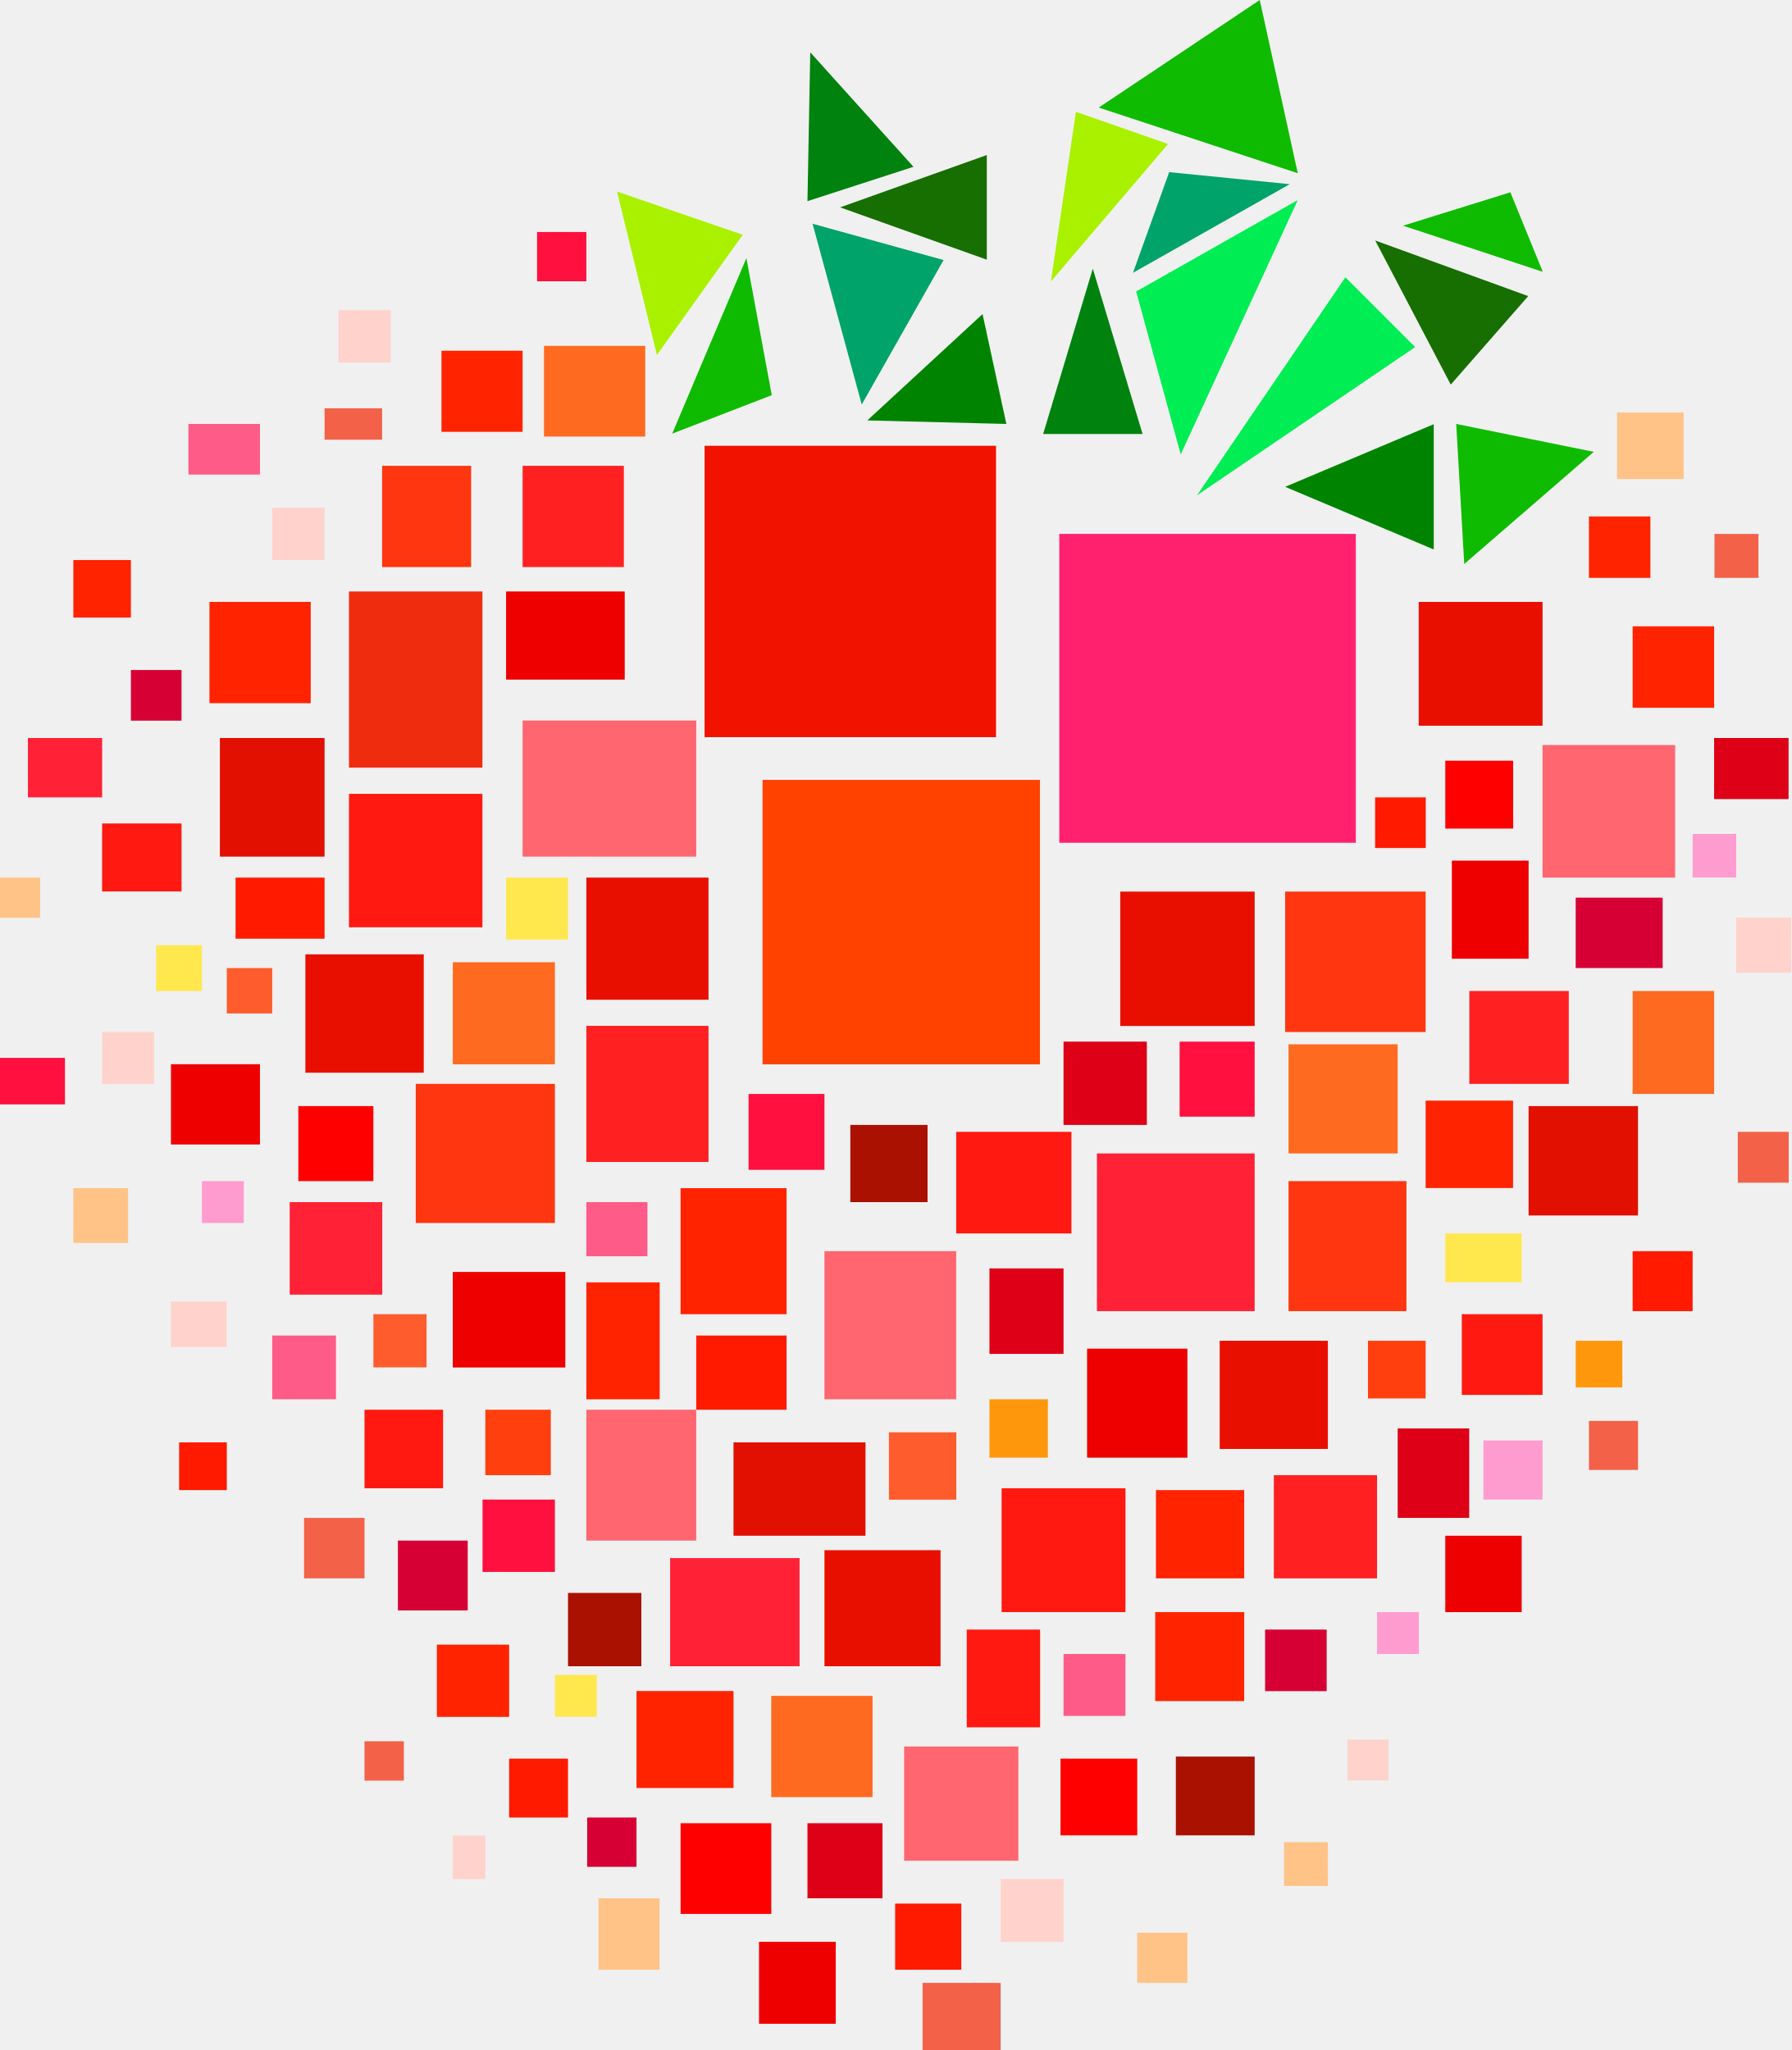
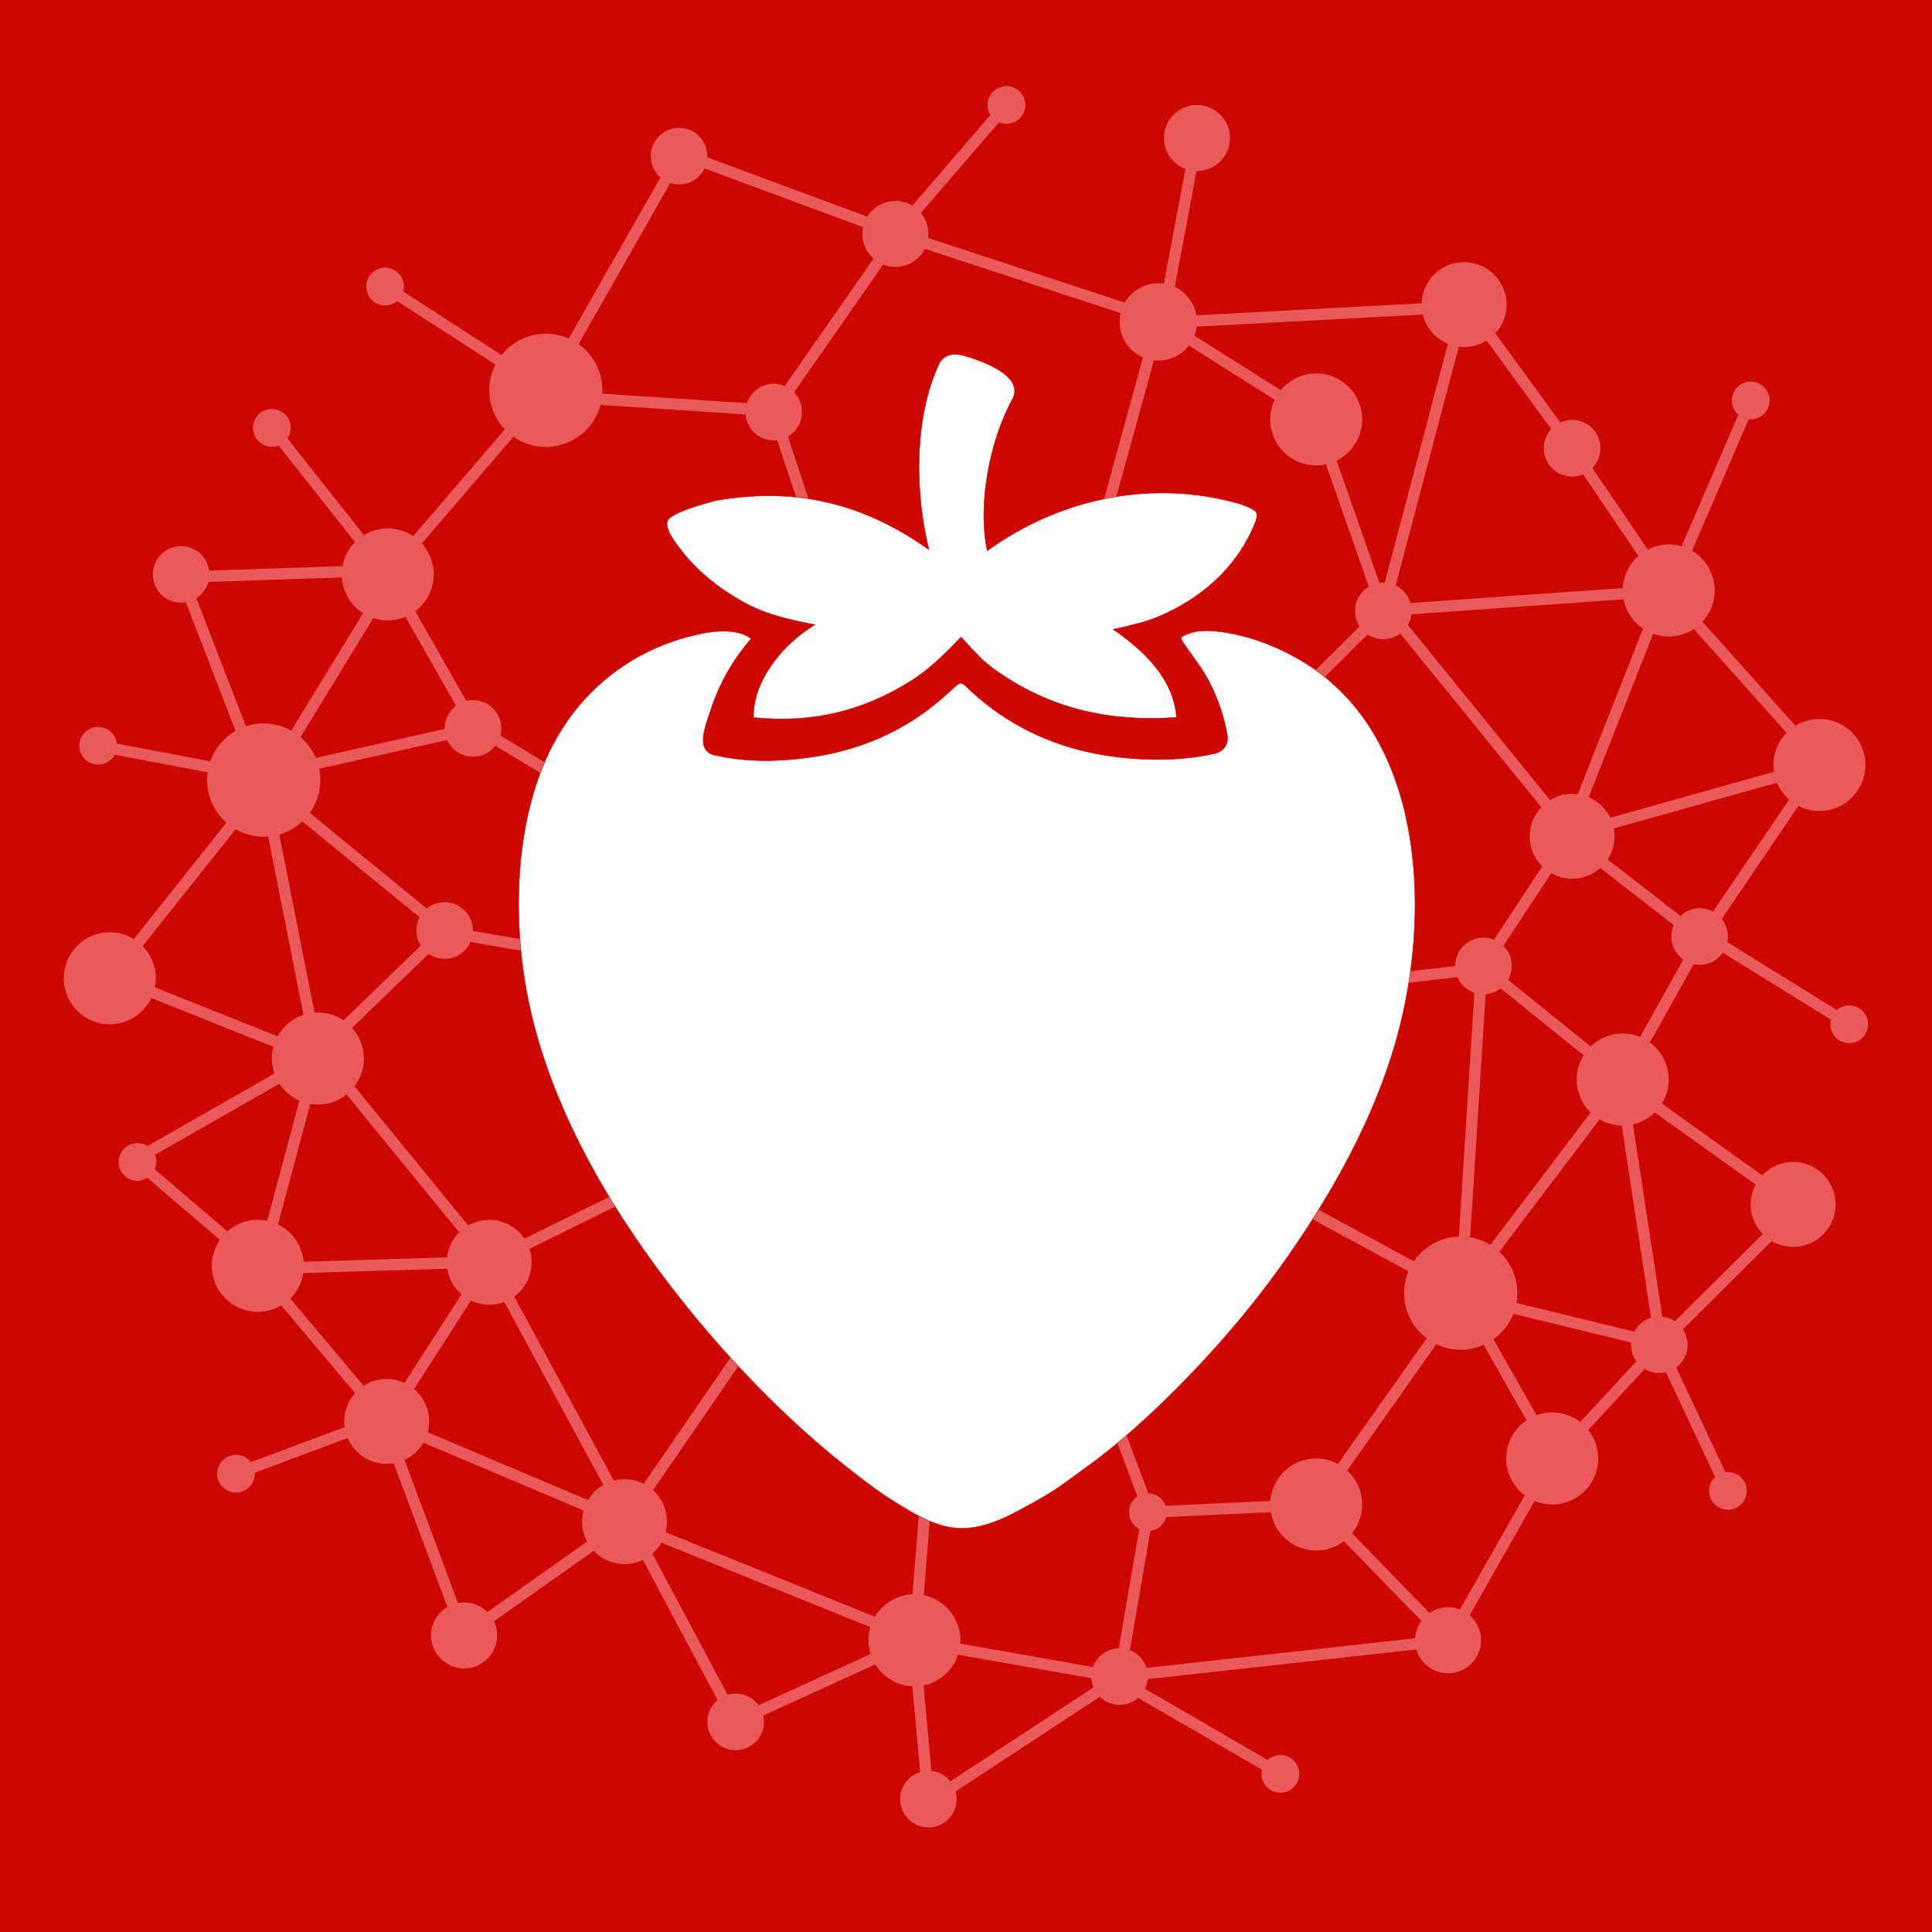
- <svg xmlns="http://www.w3.org/2000/svg" viewBox="0 0 147.52 168.86">
+ <svg xmlns="http://www.w3.org/2000/svg" viewBox="0 0 1024 1024">
  <defs>
    <style>
-       .cls-1 {
-         fill: #00a369;
+       .cls-1, .cls-2 {
+         fill: #cc0702;
      }

-       .cls-2 {
-         fill: #166f00;
+       .cls-1, .cls-3, .cls-4 {
+         stroke-miterlimit: 10;
+       }
+ 
+       .cls-1, .cls-4 {
+         stroke: #cc0702;
+         stroke-width: .25px;
+       }
+ 
+       .cls-5 {
+         fill: #ea5a5a;
      }

      .cls-3 {
-         fill: #d70034;
+         fill: none;
+         stroke: #ea5a5a;
+         stroke-width: 6px;
      }

      .cls-4 {
-         fill: #e90f00;
-       }
- 
-       .cls-5 {
-         fill: #00ee53;
-       }
- 
-       .cls-6 {
-         fill: #ff6670;
-       }
- 
-       .cls-7 {
-         fill: #f02c0e;
-       }
- 
-       .cls-8 {
-         fill: #e11000;
-       }
- 
-       .cls-9 {
-         fill: #ff1a00;
-       }
- 
-       .cls-10 {
-         fill: #ff2121;
-       }
- 
-       .cls-11 {
-         fill: red;
-       }
- 
-       .cls-12 {
-         fill: #ffe74e;
-       }
- 
-       .cls-13 {
-         fill: #ff103e;
-       }
- 
-       .cls-14 {
-         fill: #f11200;
-       }
- 
-       .cls-15 {
-         fill: #ff216e;
-       }
- 
-       .cls-16 {
-         fill: #ff1910;
-       }
- 
-       .cls-17 {
-         fill: #ffd2cc;
-       }
- 
-       .cls-18 {
-         fill: #00820e;
-       }
- 
-       .cls-19 {
-         fill: #ff3f0d;
-       }
- 
-       .cls-20 {
-         fill: #f36149;
-       }
- 
-       .cls-21 {
-         fill: #aaf100;
-       }
- 
-       .cls-22 {
-         fill: #ff9ccf;
-       }
- 
-       .cls-23 {
-         fill: #ff3610;
-       }
- 
-       .cls-24 {
-         fill: #dd0016;
-       }
- 
-       .cls-25 {
-         fill: #ff5c2d;
-       }
- 
-       .cls-26 {
-         fill: #008400;
-       }
- 
-       .cls-27 {
-         fill: #ff6a21;
-       }
- 
-       .cls-28 {
-         fill: #a10;
-       }
- 
-       .cls-29 {
-         fill: #ff970d;
-       }
- 
-       .cls-30 {
-         fill: #ff2300;
-       }
- 
-       .cls-31 {
-         fill: #ff4200;
-       }
- 
-       .cls-32 {
-         fill: #ffc388;
-       }
- 
-       .cls-33 {
-         fill: #ff5b88;
-       }
- 
-       .cls-34 {
-         fill: #0fbb00;
-       }
- 
-       .cls-35 {
-         fill: #e00;
-       }
- 
-       .cls-36 {
-         fill: #ff2135;
+         fill: #fff;
      }
    </style>
  </defs>
-   <g id="_レイヤー_1" data-name="レイヤー 1">
-     <rect class="cls-17" x="22.42" y="41.82" width="4.31" height="4.31" />
-     <rect class="cls-20" x="26.73" y="33.63" width="4.74" height="2.59" />
-     <rect class="cls-33" x="15.52" y="34.92" width="5.89" height="4.17" />
-     <rect class="cls-30" x="6.04" y="46.13" width="4.74" height="4.74" />
-     <rect class="cls-3" x="10.78" y="55.19" width="4.17" height="4.17" />
-     <rect class="cls-36" x="2.3" y="60.79" width="6.11" height="4.89" />
-     <rect class="cls-16" x="8.41" y="67.83" width="6.54" height="5.6" />
-     <rect class="cls-9" x="19.4" y="72.29" width="7.33" height="5.03" />
-     <rect class="cls-12" x="12.86" y="77.86" width="3.77" height="3.77" />
-     <rect class="cls-25" x="18.68" y="79.74" width="3.74" height="3.74" />
-     <rect class="cls-35" x="14.08" y="87.66" width="7.33" height="6.61" />
-     <rect class="cls-11" x="24.57" y="91.11" width="6.18" height="6.18" />
-     <rect class="cls-32" y="72.29" width="3.31" height="3.31" />
-     <rect class="cls-17" x="8.41" y="85.01" width="4.28" height="4.28" />
-     <rect class="cls-13" y="87.14" width="5.35" height="3.83" />
-     <rect class="cls-32" x="6.04" y="97.87" width="4.51" height="4.51" />
-     <rect class="cls-22" x="16.63" y="97.29" width="3.45" height="3.45" />
-     <rect class="cls-36" x="23.86" y="99.02" width="7.62" height="7.62" />
-     <rect class="cls-17" x="14.08" y="107.21" width="4.59" height="3.74" />
-     <rect class="cls-33" x="22.42" y="110.01" width="5.25" height="5.25" />
-     <rect class="cls-25" x="30.75" y="108.25" width="4.38" height="4.38" />
-     <rect class="cls-35" x="37.29" y="104.77" width="9.27" height="7.87" />
-     <rect class="cls-13" x="61.65" y="90.11" width="6.25" height="6.25" />
-     <rect class="cls-33" x="48.29" y="99.02" width="5.03" height="4.46" />
-     <rect class="cls-30" x="56.05" y="97.87" width="8.73" height="10.38" />
-     <rect class="cls-30" x="48.29" y="105.63" width="6.04" height="9.63" />
-     <rect class="cls-28" x="70.03" y="92.66" width="6.36" height="6.36" />
-     <rect class="cls-6" x="67.9" y="103.06" width="10.85" height="12.2" />
-     <rect class="cls-9" x="57.34" y="110.01" width="7.44" height="6.11" />
-     <rect class="cls-6" x="48.29" y="116.12" width="9.05" height="10.78" />
-     <rect class="cls-19" x="39.97" y="116.12" width="5.39" height="5.39" />
-     <rect class="cls-16" x="30.02" y="116.12" width="6.47" height="6.47" />
-     <rect class="cls-13" x="39.74" y="123.52" width="5.96" height="5.96" />
-     <rect class="cls-9" x="14.75" y="118.81" width="3.93" height="3.93" />
-     <rect class="cls-20" x="25.04" y="125.03" width="4.98" height="4.98" />
-     <rect class="cls-3" x="32.77" y="126.9" width="5.75" height="5.75" />
-     <rect class="cls-30" x="35.98" y="135.47" width="5.95" height="5.95" />
-     <rect class="cls-28" x="46.78" y="131.21" width="6.04" height="6.04" />
-     <rect class="cls-9" x="41.93" y="144.86" width="4.85" height="4.85" />
-     <rect class="cls-12" x="45.7" y="137.96" width="3.45" height="3.45" />
-     <rect class="cls-20" x="30.02" y="143.43" width="3.24" height="3.24" />
-     <rect class="cls-17" x="37.29" y="151.19" width="2.68" height="3.59" />
-     <rect class="cls-30" x="52.42" y="139.29" width="7.99" height="7.99" />
-     <rect class="cls-3" x="48.36" y="149.71" width="4.06" height="4.06" />
-     <rect class="cls-32" x="49.29" y="156.36" width="5.03" height="5.89" />
-     <rect class="cls-8" x="60.41" y="118.81" width="10.87" height="7.69" />
-     <rect class="cls-25" x="73.21" y="117.98" width="5.55" height="5.55" />
-     <rect class="cls-4" x="67.9" y="127.69" width="9.56" height="9.56" />
-     <rect class="cls-36" x="55.19" y="128.34" width="10.66" height="8.91" />
-     <rect class="cls-27" x="63.52" y="139.69" width="8.34" height="8.34" />
-     <rect class="cls-11" x="56.05" y="150.18" width="7.47" height="7.47" />
-     <rect class="cls-24" x="66.5" y="150.18" width="6.18" height="6.18" />
-     <rect class="cls-35" x="62.51" y="159.95" width="6.32" height="6.75" />
-     <rect class="cls-16" x="82.49" y="122.59" width="10.2" height="10.2" />
-     <rect class="cls-16" x="79.62" y="134.23" width="6.04" height="8.05" />
-     <rect class="cls-6" x="74.46" y="143.86" width="9.41" height="9.41" />
-     <rect class="cls-9" x="73.72" y="156.8" width="5.45" height="5.45" />
-     <rect class="cls-17" x="82.42" y="154.78" width="5.17" height="5.17" />
-     <rect class="cls-20" x="75.98" y="163.33" width="6.43" height="5.53" />
-     <rect class="cls-16" x="78.75" y="93.23" width="9.49" height="8.37" />
-     <rect class="cls-24" x="81.49" y="104.48" width="6.1" height="7.04" />
-     <rect class="cls-36" x="90.34" y="95.01" width="12.99" height="12.99" />
-     <rect class="cls-24" x="87.59" y="85.8" width="6.86" height="6.86" />
-     <rect class="cls-13" x="97.15" y="85.8" width="6.18" height="6.18" />
-     <rect class="cls-27" x="106.12" y="86.02" width="8.99" height="8.99" />
-     <rect class="cls-23" x="106.12" y="97.29" width="9.71" height="10.71" />
-     <rect class="cls-29" x="81.49" y="115.26" width="4.81" height="4.81" />
-     <rect class="cls-35" x="89.53" y="111.09" width="8.26" height="8.98" />
-     <rect class="cls-4" x="100.45" y="110.44" width="8.91" height="8.91" />
-     <rect class="cls-30" x="95.2" y="122.74" width="7.27" height="7.27" />
-     <rect class="cls-33" x="87.59" y="136.24" width="5.1" height="5.1" />
-     <rect class="cls-30" x="95.14" y="132.79" width="7.33" height="7.33" />
-     <rect class="cls-11" x="87.34" y="144.86" width="6.32" height="6.32" />
-     <rect class="cls-32" x="93.66" y="159.2" width="4.13" height="4.13" />
-     <rect class="cls-28" x="96.84" y="144.69" width="6.49" height="6.49" />
-     <rect class="cls-32" x="105.75" y="151.74" width="3.61" height="3.61" />
-     <rect class="cls-3" x="104.19" y="134.23" width="5.07" height="5.07" />
-     <rect class="cls-17" x="110.98" y="143.29" width="3.37" height="3.37" />
-     <rect class="cls-10" x="104.91" y="121.51" width="8.5" height="8.5" />
-     <rect class="cls-22" x="113.41" y="132.79" width="3.45" height="3.45" />
-     <rect class="cls-19" x="112.66" y="110.44" width="4.75" height="4.75" />
-     <rect class="cls-24" x="115.11" y="117.66" width="5.89" height="7.37" />
-     <rect class="cls-35" x="119.03" y="126.5" width="6.29" height="6.29" />
-     <rect class="cls-6" x="127.04" y="61.37" width="10.92" height="10.92" />
-     <rect class="cls-11" x="119.03" y="62.66" width="5.59" height="5.59" />
-     <rect class="cls-35" x="119.57" y="70.89" width="6.32" height="8.08" />
-     <rect class="cls-10" x="121.01" y="81.63" width="8.19" height="7.65" />
-     <rect class="cls-30" x="117.41" y="90.66" width="7.2" height="7.2" />
-     <rect class="cls-12" x="119.03" y="101.6" width="6.29" height="4.02" />
-     <rect class="cls-16" x="120.39" y="108.25" width="6.65" height="6.65" />
-     <rect class="cls-22" x="122.17" y="118.65" width="4.87" height="4.87" />
-     <rect class="cls-8" x="125.89" y="91.11" width="9.01" height="9.01" />
-     <rect class="cls-29" x="129.77" y="110.44" width="3.84" height="3.84" />
-     <rect class="cls-20" x="130.86" y="117.04" width="4.04" height="4.04" />
-     <rect class="cls-9" x="134.46" y="103.06" width="4.94" height="4.94" />
-     <rect class="cls-30" x="130.86" y="42.54" width="5.06" height="5.06" />
-     <rect class="cls-30" x="134.46" y="51.59" width="6.71" height="6.71" />
-     <rect class="cls-9" x="113.25" y="65.68" width="4.17" height="4.17" />
-     <rect class="cls-24" x="141.17" y="60.79" width="6.13" height="5.03" />
-     <rect class="cls-22" x="139.4" y="68.69" width="3.59" height="3.59" />
-     <rect class="cls-3" x="129.77" y="73.94" width="7.16" height="5.8" />
-     <rect class="cls-27" x="134.46" y="81.63" width="6.71" height="8.48" />
-     <rect class="cls-17" x="142.99" y="75.59" width="4.53" height="4.53" />
-     <rect class="cls-20" x="143.12" y="93.23" width="4.19" height="4.19" />
-     <rect class="cls-32" x="133.18" y="33.98" width="5.48" height="5.48" />
-     <rect class="cls-20" x="141.2" y="43.98" width="3.62" height="3.62" />
-     <rect class="cls-13" x="44.23" y="19.11" width="4.06" height="4.06" />
-     <rect class="cls-17" x="27.87" y="25.55" width="4.31" height="4.31" />
-     <rect class="cls-31" x="62.8" y="64.24" width="22.85" height="23.43" />
-     <rect class="cls-15" x="87.24" y="43.98" width="24.42" height="25.44" />
-     <rect class="cls-14" x="58.03" y="36.72" width="24" height="24" />
-     <polygon class="cls-34" points="103.75 0 90.49 8.86 106.88 14.27 103.75 0" />
-     <polygon class="cls-18" points="66.5 16.57 66.73 4.31 75.23 13.74 66.5 16.57" />
-     <polygon class="cls-21" points="54.1 29.24 50.82 15.78 61.17 19.34 54.1 29.24" />
-     <polygon class="cls-2" points="113.26 19.81 119.48 31.68 125.86 24.39 113.26 19.81" />
-     <polygon class="cls-34" points="119.93 34.92 131.26 37.22 120.59 46.46 119.93 34.92" />
-     <polygon class="cls-21" points="86.55 23.18 88.61 9.21 96.2 11.86 86.55 23.18" />
-     <polygon class="cls-34" points="63.56 32.55 55.36 35.72 61.47 21.26 63.56 32.55" />
-     <polygon class="cls-26" points="71.43 34.63 80.92 25.87 82.88 34.92 71.43 34.63" />
-     <polygon class="cls-1" points="77.71 21.42 66.92 18.43 70.97 33.32 77.71 21.42" />
-     <polygon class="cls-26" points="105.84 40.1 118.08 45.26 118.08 34.94 105.84 40.1" />
-     <polygon class="cls-5" points="98.58 40.8 110.8 22.84 116.55 28.59 98.58 40.8" />
-     <polygon class="cls-5" points="93.57 24.01 106.88 16.48 97.24 37.43 93.57 24.01" />
-     <polygon class="cls-2" points="69.19 17.08 81.27 12.77 81.27 21.39 69.19 17.08" />
-     <polygon class="cls-1" points="96.29 14.18 106.22 15.17 93.31 22.47 96.29 14.18" />
-     <polygon class="cls-18" points="90 22.13 94.1 35.75 85.91 35.75 90 22.13" />
-     <polygon class="cls-34" points="124.39 15.84 127.06 22.39 115.55 18.59 124.39 15.84" />
+   <g id="_レイヤー_3" data-name="レイヤー 3">
+     <rect class="cls-2" x="0" width="1024" height="1024" />
+     <line class="cls-3" x1="785" y1="517.66" x2="774.21" y2="687.09" />
+   </g>
+   <g id="_レイヤー_4" data-name="レイヤー 4">
+     <g id="_レイヤー_6" data-name="レイヤー 6">
+       <line class="cls-3" x1="205.51" y1="304.45" x2="289.3" y2="206.88" />
+       <line class="cls-3" x1="141.83" y1="413.46" x2="208.53" y2="304.45" />
+       <line class="cls-3" x1="58.17" y1="518.49" x2="141.83" y2="413.46" />
+       <line class="cls-3" x1="52.03" y1="395.29" x2="137.38" y2="411.5" />
+       <line class="cls-3" x1="168.48" y1="561.03" x2="139.77" y2="416.05" />
+       <line class="cls-3" x1="235.68" y1="493.19" x2="139.59" y2="414.57" />
+       <line class="cls-3" x1="168.48" y1="561.03" x2="62.03" y2="518.49" />
+       <line class="cls-3" x1="261.77" y1="670.92" x2="169.77" y2="558.37" />
+       <line class="cls-3" x1="168.18" y1="559.48" x2="71.57" y2="614.65" />
+       <line class="cls-3" x1="135.04" y1="669.04" x2="72.86" y2="615.87" />
+       <line class="cls-3" x1="259.3" y1="668.74" x2="137.96" y2="672.44" />
+       <line class="cls-3" x1="137.96" y1="672.44" x2="168.18" y2="559.48" />
+       <line class="cls-3" x1="331" y1="806.51" x2="204.97" y2="753.18" />
+       <line class="cls-3" x1="202.71" y1="751.04" x2="136.66" y2="672.44" />
+       <line class="cls-3" x1="259.3" y1="668.74" x2="204.97" y2="753.18" />
+       <line class="cls-3" x1="512.44" y1="542.88" x2="331" y2="806.51" />
+       <line class="cls-3" x1="259.3" y1="669.04" x2="331" y2="801.49" />
+       <line class="cls-3" x1="202.71" y1="751.04" x2="245.97" y2="866.82" />
+       <line class="cls-3" x1="203.05" y1="751.96" x2="128.43" y2="779.85" />
+       <line class="cls-3" x1="332.77" y1="805.51" x2="245.97" y2="866.82" />
+       <line class="cls-3" x1="332.77" y1="805.51" x2="389.92" y2="912.64" />
+       <line class="cls-3" x1="96" y1="304.45" x2="137.38" y2="411.5" />
+       <line class="cls-3" x1="250.68" y1="386.07" x2="137.38" y2="411.5" />
+       <line class="cls-3" x1="205.51" y1="302.23" x2="96.57" y2="305.91" />
+       <line class="cls-3" x1="205.51" y1="304.45" x2="144.09" y2="226.79" />
+       <line class="cls-3" x1="733.17" y1="323.81" x2="512.44" y2="542.88" />
+       <line class="cls-3" x1="512" y1="541.22" x2="236.8" y2="494.1" />
+       <line class="cls-3" x1="235.68" y1="493.19" x2="168.18" y2="558.37" />
+       <line class="cls-3" x1="510.78" y1="545.3" x2="259.3" y2="669.04" />
+       <line class="cls-3" x1="475.76" y1="123.99" x2="409.94" y2="218.4" />
+       <line class="cls-3" x1="411.09" y1="217.72" x2="289.3" y2="209.68" />
+       <line class="cls-3" x1="204.11" y1="151.88" x2="289.3" y2="206.88" />
+       <line class="cls-3" x1="252" y1="386.07" x2="205.51" y2="304.45" />
+       <line class="cls-3" x1="359.92" y1="82.77" x2="289.14" y2="207.07" />
+       <line class="cls-3" x1="362.92" y1="82.18" x2="475.76" y2="123.99" />
+       <line class="cls-3" x1="533.44" y1="55.65" x2="474.58" y2="123.99" />
+       <line class="cls-3" x1="475.76" y1="123.99" x2="613.92" y2="169.37" />
+       <line class="cls-3" x1="964.33" y1="403.4" x2="885.84" y2="315.54" />
+       <line class="cls-3" x1="776" y1="161.44" x2="733.17" y2="323.44" />
+       <line class="cls-3" x1="634.42" y1="73.15" x2="616.14" y2="170.64" />
+       <line class="cls-3" x1="613.92" y1="171.2" x2="776" y2="162.54" />
+       <line class="cls-3" x1="833.27" y1="237.57" x2="778.55" y2="162.54" />
+       <line class="cls-3" x1="884.45" y1="312.96" x2="736.02" y2="323.44" />
+       <line class="cls-3" x1="697.62" y1="222.31" x2="733.17" y2="323.8" />
+       <line class="cls-3" x1="927.9" y1="212.24" x2="884.45" y2="312.96" />
+       <line class="cls-3" x1="833.27" y1="237.57" x2="884.45" y2="312.96" />
+       <line class="cls-3" x1="736.02" y1="323.44" x2="833.27" y2="443.26" />
+       <line class="cls-3" x1="882.05" y1="312.96" x2="831.5" y2="441.08" />
+       <line class="cls-3" x1="831.5" y1="443.26" x2="786.26" y2="512" />
+       <line class="cls-3" x1="860.06" y1="572.17" x2="784.65" y2="511.39" />
+       <line class="cls-3" x1="774.21" y1="685.37" x2="515.5" y2="545.3" />
+       <line class="cls-3" x1="697.62" y1="797.41" x2="608.42" y2="801.49" />
+       <line class="cls-3" x1="776.77" y1="685.37" x2="697.62" y2="797.41" />
+       <line class="cls-3" x1="593.42" y1="888.59" x2="608.42" y2="801.49" />
+       <line class="cls-3" x1="767.5" y1="869.38" x2="697.62" y2="797.41" />
+       <line class="cls-3" x1="767.5" y1="869.38" x2="593.42" y2="888.59" />
+       <line class="cls-3" x1="484.66" y1="869.38" x2="389.92" y2="912.64" />
+       <line class="cls-3" x1="590.52" y1="888.59" x2="486.49" y2="870.22" />
+       <line class="cls-3" x1="492.08" y1="953.56" x2="484.66" y2="873.59" />
+       <line class="cls-3" x1="593.85" y1="888.59" x2="492.08" y2="955.33" />
+       <line class="cls-3" x1="678.63" y1="940.19" x2="593.85" y2="891.01" />
+       <line class="cls-3" x1="774.21" y1="685.37" x2="822.7" y2="770.73" />
+       <line class="cls-3" x1="822.7" y1="773.02" x2="767.5" y2="870.22" />
+       <line class="cls-3" x1="882.05" y1="712.77" x2="776.77" y2="687.09" />
+       <line class="cls-3" x1="860.06" y1="572.17" x2="774.21" y2="685.49" />
+       <line class="cls-3" x1="950.4" y1="642.25" x2="879.46" y2="712.77" />
+       <line class="cls-3" x1="879.46" y1="712.77" x2="825.92" y2="770.73" />
+       <line class="cls-3" x1="879.46" y1="712.77" x2="915.84" y2="790.2" />
+       <line class="cls-3" x1="950.4" y1="638.37" x2="857.82" y2="572.17" />
+       <line class="cls-3" x1="964.33" y1="405.45" x2="900.84" y2="498.9" />
+       <line class="cls-3" x1="832.54" y1="442.36" x2="964.33" y2="405.45" />
+       <line class="cls-3" x1="903.24" y1="495.35" x2="980.12" y2="542.88" />
+       <line class="cls-3" x1="902" y1="497.19" x2="860.06" y2="572.17" />
+       <line class="cls-3" x1="613.92" y1="169.37" x2="697.62" y2="222.24" />
+       <line class="cls-3" x1="252" y1="385.3" x2="515.49" y2="545.3" />
+       <line class="cls-3" x1="409.94" y1="217.72" x2="515.49" y2="536.64" />
+       <line class="cls-3" x1="784.65" y1="513.48" x2="510.78" y2="545.3" />
+       <line class="cls-3" x1="512.29" y1="543.1" x2="608.42" y2="799.45" />
+       <line class="cls-3" x1="613.92" y1="171.2" x2="512" y2="541.78" />
+       <line class="cls-3" x1="510.78" y1="545.3" x2="484.66" y2="869.38" />
+       <line class="cls-3" x1="486.49" y1="869.38" x2="331" y2="806.51" />
+       <line class="cls-3" x1="858.86" y1="572.17" x2="879.46" y2="707.34" />
+       <line class="cls-3" x1="900.84" y1="497.19" x2="831.5" y2="443.26" />
+     </g>
+     <g id="_レイヤー_5" data-name="レイヤー 5">
+       <circle class="cls-5" cx="168.48" cy="561.03" r="24.39" />
+       <circle class="cls-5" cx="205.51" cy="304.45" r="24.39" />
+       <circle class="cls-5" cx="259.3" cy="669.04" r="22.5" />
+       <circle class="cls-5" cx="139.77" cy="413.46" r="30" />
+       <circle class="cls-5" cx="860.06" cy="572.17" r="24.39" />
+       <circle class="cls-5" cx="884.45" cy="312.96" r="24.39" />
+       <circle class="cls-5" cx="774.21" cy="685.37" r="30" />
+       <circle class="cls-5" cx="697.62" cy="222.31" r="24.39" />
+       <circle class="cls-5" cx="58.17" cy="518.49" r="24.39" />
+       <circle class="cls-5" cx="822.7" cy="773.02" r="24.39" />
+       <circle class="cls-5" cx="331" cy="806.51" r="22.5" />
+       <circle class="cls-5" cx="289.3" cy="206.88" r="30" />
+       <circle class="cls-5" cx="964.33" cy="405.45" r="24.39" />
+       <circle class="cls-5" cx="484.66" cy="869.38" r="24.39" />
+       <circle class="cls-5" cx="697.62" cy="797.41" r="24.39" />
+       <circle class="cls-5" cx="474.58" cy="123.99" r="17.5" />
+       <circle class="cls-5" cx="833.27" cy="443.26" r="22.5" />
+       <circle class="cls-5" cx="950.4" cy="638.37" r="22.5" />
+       <circle class="cls-5" cx="136.66" cy="670.92" r="24.39" />
+       <circle class="cls-5" cx="204.97" cy="753.38" r="22.5" />
+       <circle class="cls-5" cx="613.92" cy="170.64" r="20.5" />
+       <circle class="cls-5" cx="776" cy="161.44" r="22.5" />
+       <circle class="cls-5" cx="767.5" cy="869.38" r="17.5" />
+       <circle class="cls-5" cx="634.42" cy="73.15" r="17.5" />
+       <circle class="cls-5" cx="245.98" cy="866.82" r="17.5" />
+       <circle class="cls-5" cx="733.17" cy="323.8" r="15" />
+       <circle class="cls-5" cx="593.42" cy="888.59" r="15" />
+       <circle class="cls-5" cx="833.27" cy="237.57" r="15" />
+       <circle class="cls-5" cx="389.92" cy="912.64" r="15" />
+       <circle class="cls-5" cx="900.84" cy="496.39" r="15" />
+       <circle class="cls-5" cx="410.08" cy="218.4" r="15" />
+       <circle class="cls-5" cx="235.68" cy="493.19" r="15" />
+       <circle class="cls-5" cx="879.46" cy="712.77" r="15" />
+       <circle class="cls-5" cx="492.08" cy="953.56" r="15" />
+       <circle class="cls-5" cx="786.26" cy="512" r="15" />
+       <circle class="cls-5" cx="250.68" cy="386.07" r="15" />
+       <circle class="cls-5" cx="96" cy="304.45" r="15" />
+       <circle class="cls-5" cx="359.92" cy="82.77" r="15" />
+       <circle class="cls-5" cx="533.44" cy="55.65" r="10" />
+       <circle class="cls-5" cx="204.11" cy="151.88" r="10" />
+       <circle class="cls-5" cx="144.09" cy="226.79" r="10" />
+       <circle class="cls-5" cx="52.03" cy="395.29" r="10" />
+       <circle class="cls-5" cx="72.86" cy="615.87" r="10" />
+       <circle class="cls-5" cx="678.63" cy="940.19" r="10" />
+       <circle class="cls-5" cx="125.07" cy="781.08" r="10" />
+       <circle class="cls-5" cx="980.12" cy="542.88" r="10" />
+       <circle class="cls-5" cx="608.42" cy="801.49" r="10" />
+       <circle class="cls-5" cx="927.9" cy="212.24" r="10" />
+       <circle class="cls-5" cx="915.84" cy="790.2" r="10" />
+       <circle class="cls-5" cx="512.44" cy="542.88" r="22.5" />
+       <rect class="cls-1" x="417.05" y="342.83" width="201.37" height="73.22" />
+     </g>
  </g>
  <g id="_レイヤー_2" data-name="レイヤー 2">
-     <rect class="cls-16" x="28.74" y="65.39" width="10.99" height="10.99" />
-     <rect class="cls-8" x="18.11" y="60.79" width="8.62" height="9.77" />
-     <rect class="cls-30" x="36.36" y="28.89" width="6.68" height="6.68" />
-     <rect class="cls-27" x="44.8" y="28.49" width="8.34" height="7.47" />
-     <rect class="cls-6" x="43.04" y="59.35" width="14.3" height="11.21" />
-     <rect class="cls-12" x="41.68" y="72.29" width="5.1" height="5.1" />
-     <rect class="cls-4" x="48.29" y="72.29" width="10.06" height="10.06" />
-     <rect class="cls-4" x="25.15" y="78.61" width="9.75" height="9.75" />
-     <rect class="cls-4" x="116.84" y="49.58" width="10.2" height="10.2" />
-     <rect class="cls-4" x="92.26" y="73.44" width="11.07" height="11.07" />
-     <rect class="cls-23" x="105.84" y="73.44" width="11.57" height="11.57" />
-     <rect class="cls-7" x="28.74" y="48.72" width="10.99" height="14.51" />
-     <rect class="cls-35" x="41.68" y="48.72" width="9.77" height="7.26" />
-     <rect class="cls-23" x="31.47" y="38.37" width="7.33" height="8.34" />
-     <rect class="cls-10" x="43.04" y="38.37" width="8.34" height="8.34" />
-     <rect class="cls-30" x="17.25" y="49.58" width="8.34" height="8.34" />
-     <rect class="cls-27" x="37.29" y="79.26" width="8.41" height="8.41" />
-     <rect class="cls-10" x="48.29" y="84.5" width="10.06" height="11.21" />
-     <rect class="cls-23" x="34.24" y="89.28" width="11.46" height="11.46" />
+     <path class="cls-4" d="M623.56,380.22c-1.49-20.59-17.38-35.45-33.5-46.62,7.93-1.93,15.61-3.34,23.3-6.51,22.77-9.38,41.99-26,51.49-49.06.74-1.8,2.42-5.82.31-7.24-3.77-2.55-8.3-3.9-12.85-5.04-44.93-11.26-91.73-.82-129.03,26.17-5.35-24.72,1.5-58.75,13.24-80.18,7.03-12.83-17.24-20.85-25.82-23.31-5.33-1.53-10.65-.57-13.24,4.92-12.83,28.31-12.81,66.6-5.1,98-35.33-25.12-71.36-33.3-113.17-26-7.67,2.22-17.72,4.64-23.95,8.96-5.6,3.88,3.95,14.68,6.9,18.76,8.52,10.5,18.79,18.48,30.5,25.29,11.95,6.95,24.65,9.91,39.24,12.76-17.13,10.42-32.85,29.68-32.53,49.19,30.69,3.02,57.08-2.99,82.99-19.12,10.3-6.41,18.71-14.84,27.03-23.54,5.89,6.27,10.64,12.05,17.14,16.74,29.38,21.22,61.22,28.41,97.07,25.83Z" />
+     <path class="cls-4" d="M686.12,348.13c-12.77-6.97-25.68-11.55-40.07-13.39-7.01-.9-14.15-.74-20.05,3.09.11,1.74,1.33,3.01,2.11,4.15,4.56,6.63,9.42,12.66,13.06,19.83,4.52,8.92,7.78,18.41,9.37,28.23.74,4.54-2.26,8.31-6.42,9.28-21.03,4.9-46.69,3.91-67.8-.81-24.64-5.51-46.77-17.46-64.65-35.04-.99-.97-1.98-1.56-3-1.28-3.94,1.09-26.67,32.1-80.31,39.36-16.57,2.24-33.17,2.44-49.49-1.28-10.4-2.37-5.17-14.85-2.27-23.69,4.61-14.03,11.52-26.49,21.55-38.08-9.72-7.19-27.23-3.03-38.24.39-30.77,9.56-55.2,31.12-69.04,60.18-18.16,38.12-19.25,88.38-11.2,129.32,10.79,54.88,40.65,107.36,74.36,151.5,28.6,37.46,63.22,73.71,100.71,102.35,5.75,4.39,11.28,8.57,17.44,12.5,25.88,16.51,38.96,21.5,68.1,5.7,8.5-4.61,16.69-9.01,24.47-14.72l13.84-10.14c25.25-18.5,53.48-46.98,74.01-70.96,14.41-16.84,27.21-33.98,39.38-52.59,22.89-35.02,42.25-73.36,51.49-114.39,14.7-65.29,8.22-153.73-57.35-189.52Z" />
  </g>
</svg>
